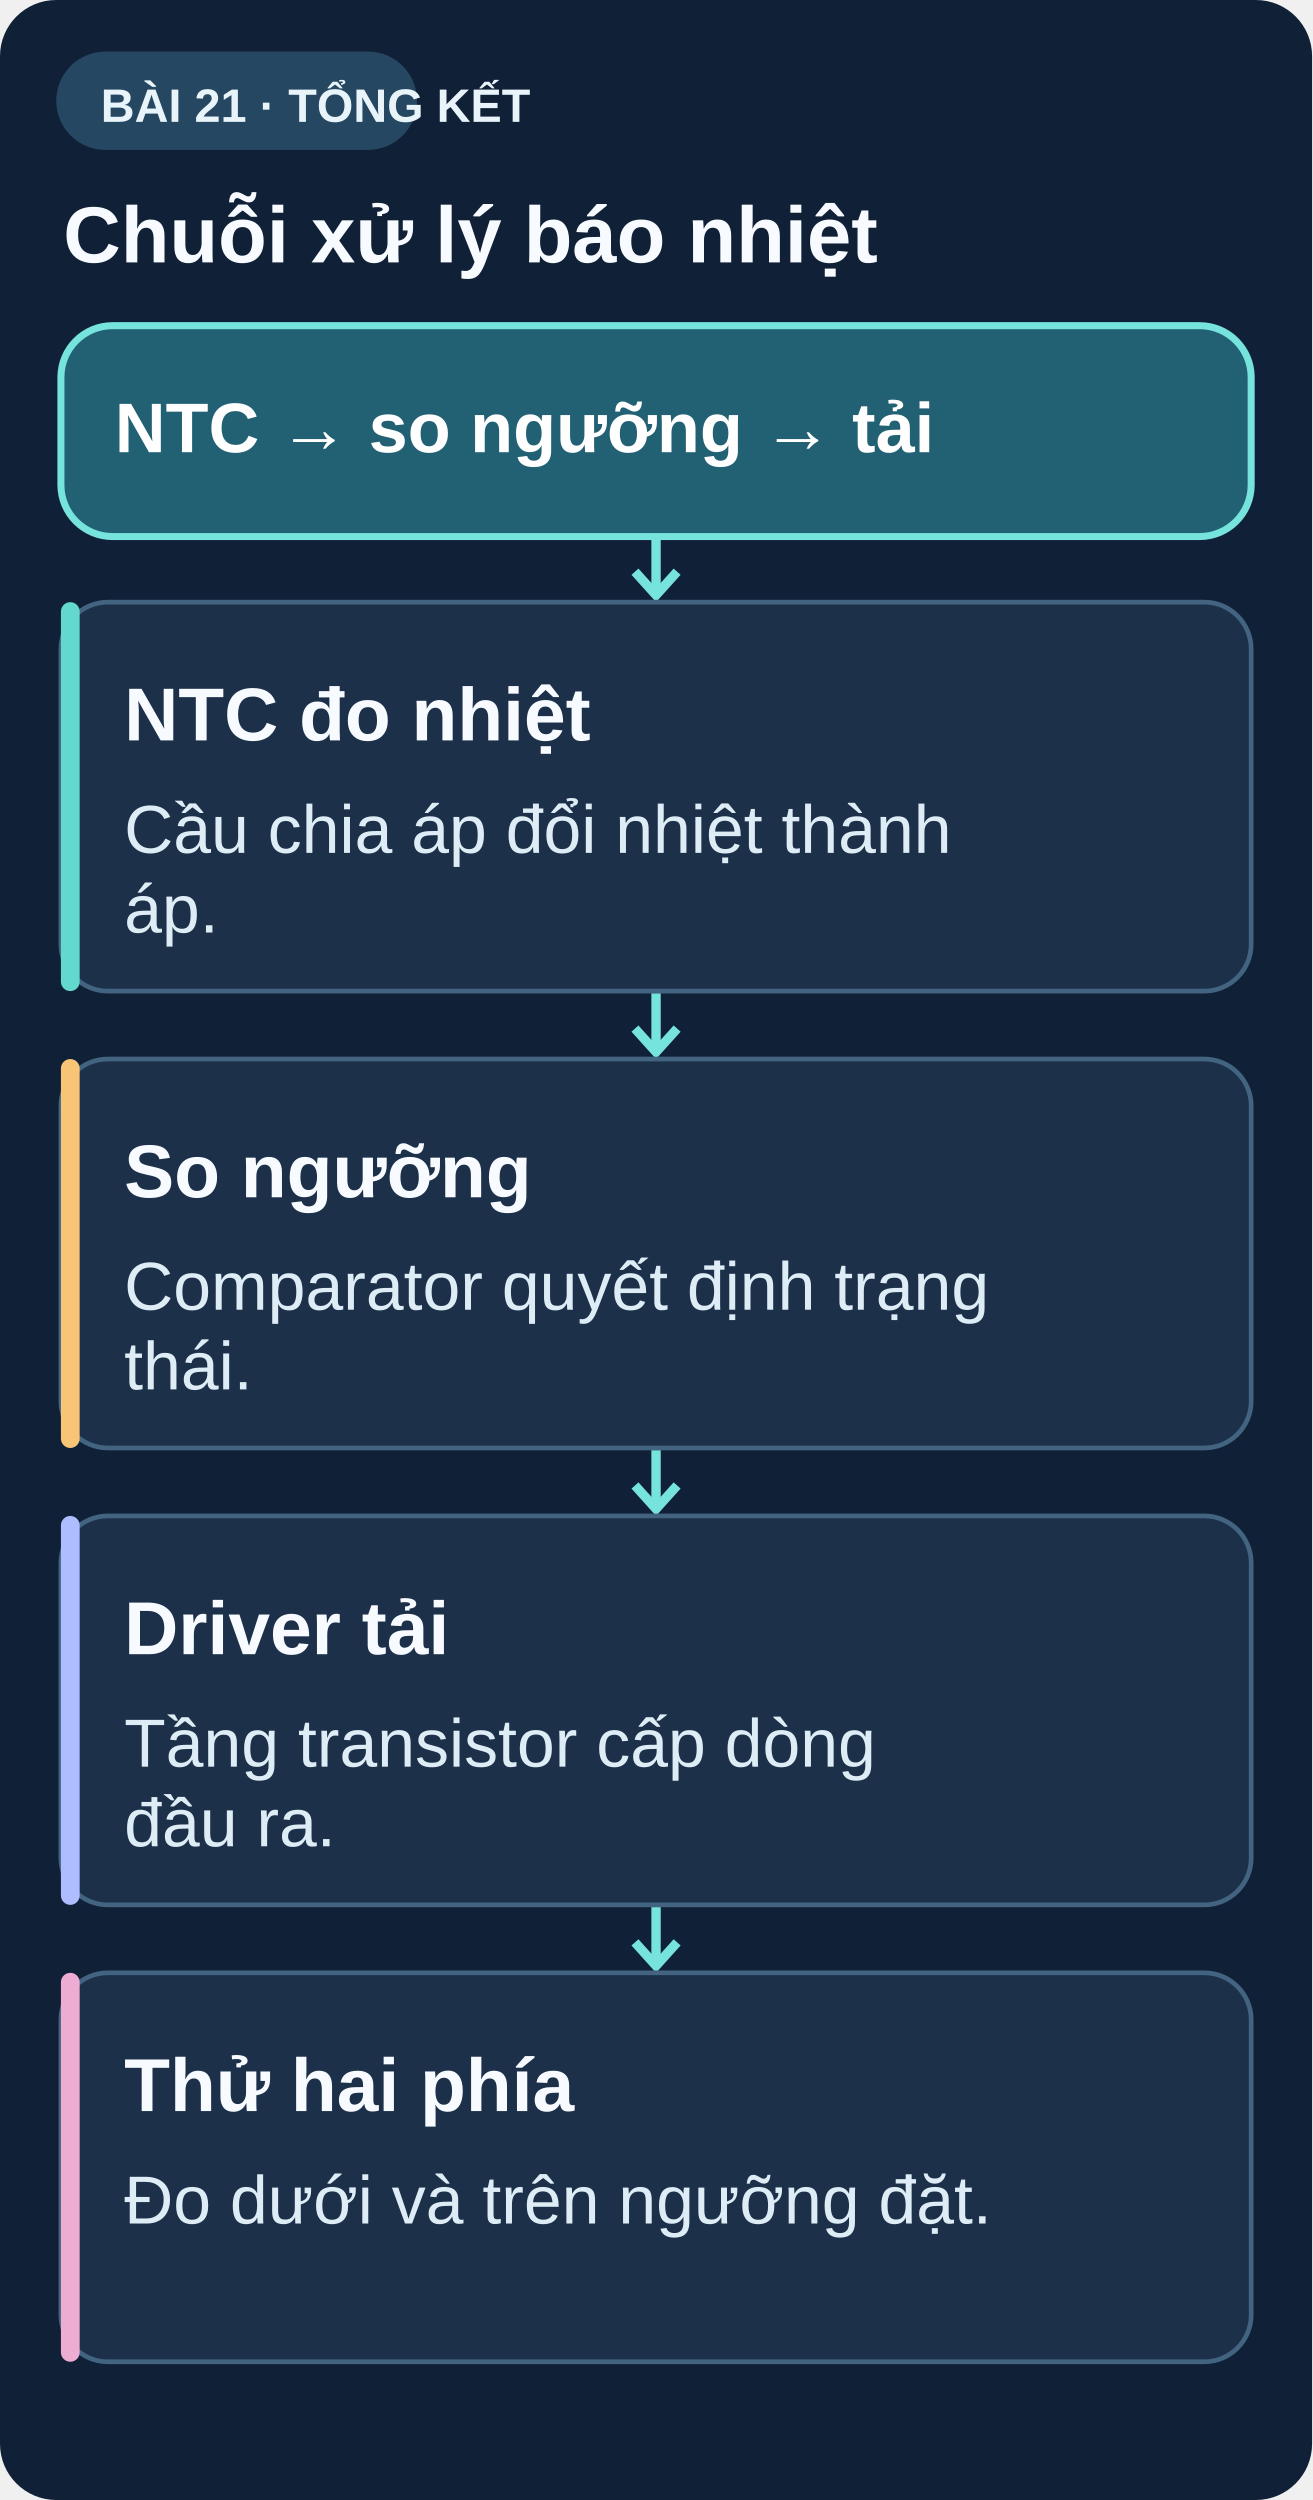
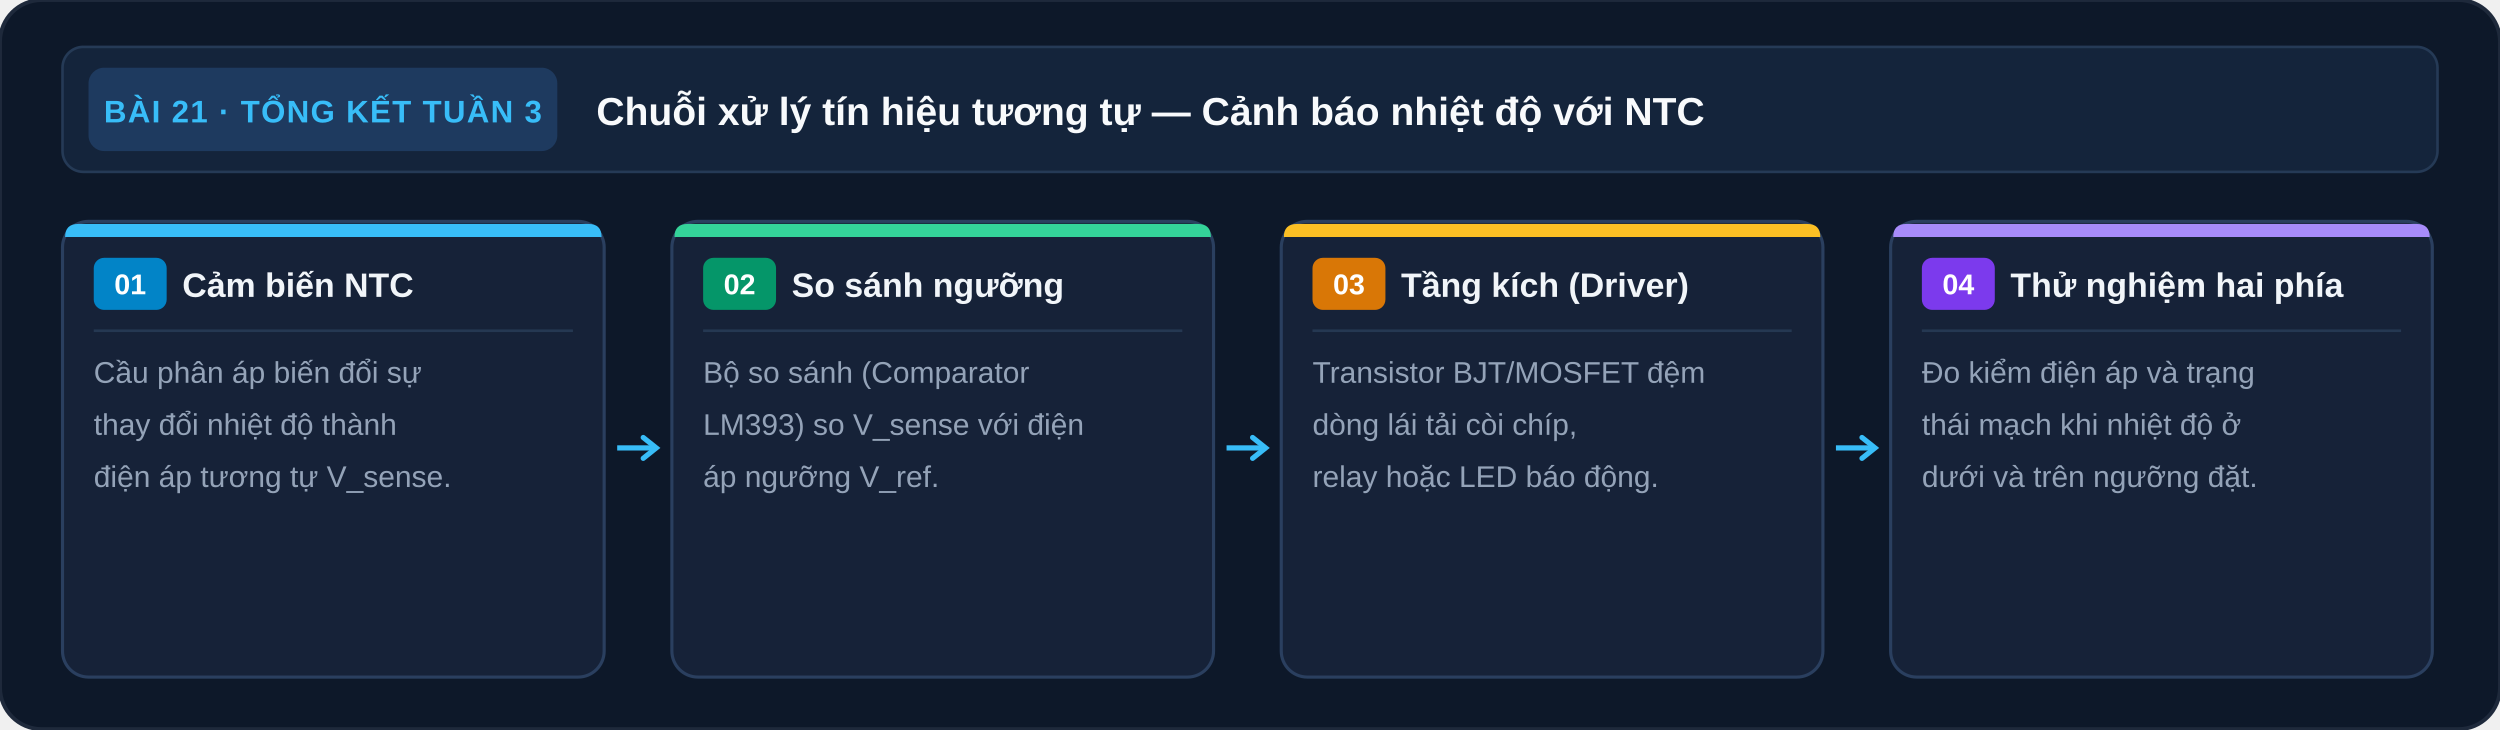
- <svg xmlns="http://www.w3.org/2000/svg" width="560" height="1067" viewBox="0 0 560 1067" role="img" aria-labelledby="title desc">
-   <rect width="560" height="1067" rx="24" fill="#102036" />
-   <rect x="24" y="22" width="154" height="42" rx="21" fill="#254761" />
-   <text x="43" y="52" font-family="Arial,sans-serif" font-size="20" font-weight="700" fill="#e8f4fa">BÀI 21 · TỔNG KẾT</text>
-   <text x="27" y="112" font-family="Arial,sans-serif" font-size="34" font-weight="700" fill="#f7fbff">Chuỗi xử lý báo nhiệt</text>
-   <rect x="26" y="139" width="508" height="90" rx="22" fill="#226174" stroke="#76e3dc" stroke-width="3" />
-   <text x="49" y="193" font-family="Arial,sans-serif" font-size="30" font-weight="700" fill="#ffffff">NTC → so ngưỡng → tải</text>
-   <path d="M 280 229 V 254" stroke="#76e3dc" stroke-width="4" />
-   <path d="M 271 244 l 9 10 9 -10" stroke="#76e3dc" stroke-width="4" fill="none" />
-   <rect x="26" y="257" width="508" height="166" rx="20" fill="#1c304a" stroke="#426480" stroke-width="2" />
-   <rect x="26" y="257" width="8" height="166" rx="4" fill="#63d8cc" />
-   <text x="53" y="316" font-family="Arial,sans-serif" font-size="32" font-weight="700" fill="#f7fbff">NTC đo nhiệt</text>
-   <text x="53" y="364" font-family="Arial,sans-serif" font-size="29" font-weight="400" fill="#deedf5">Cầu chia áp đổi nhiệt thành</text>
-   <text x="53" y="398" font-family="Arial,sans-serif" font-size="29" font-weight="400" fill="#deedf5">áp.</text>
-   <path d="M 280 424 V 449" stroke="#76e3dc" stroke-width="4" />
-   <path d="M 271 439 l 9 10 9 -10" stroke="#76e3dc" stroke-width="4" fill="none" />
-   <rect x="26" y="452" width="508" height="166" rx="20" fill="#1c304a" stroke="#426480" stroke-width="2" />
-   <rect x="26" y="452" width="8" height="166" rx="4" fill="#f8c476" />
-   <text x="53" y="511" font-family="Arial,sans-serif" font-size="32" font-weight="700" fill="#f7fbff">So ngưỡng</text>
-   <text x="53" y="559" font-family="Arial,sans-serif" font-size="29" font-weight="400" fill="#deedf5">Comparator quyết định trạng</text>
-   <text x="53" y="593" font-family="Arial,sans-serif" font-size="29" font-weight="400" fill="#deedf5">thái.</text>
-   <path d="M 280 619 V 644" stroke="#76e3dc" stroke-width="4" />
-   <path d="M 271 634 l 9 10 9 -10" stroke="#76e3dc" stroke-width="4" fill="none" />
-   <rect x="26" y="647" width="508" height="166" rx="20" fill="#1c304a" stroke="#426480" stroke-width="2" />
-   <rect x="26" y="647" width="8" height="166" rx="4" fill="#aebdff" />
-   <text x="53" y="706" font-family="Arial,sans-serif" font-size="32" font-weight="700" fill="#f7fbff">Driver tải</text>
-   <text x="53" y="754" font-family="Arial,sans-serif" font-size="29" font-weight="400" fill="#deedf5">Tầng transistor cấp dòng</text>
-   <text x="53" y="788" font-family="Arial,sans-serif" font-size="29" font-weight="400" fill="#deedf5">đầu ra.</text>
-   <path d="M 280 814 V 839" stroke="#76e3dc" stroke-width="4" />
-   <path d="M 271 829 l 9 10 9 -10" stroke="#76e3dc" stroke-width="4" fill="none" />
-   <rect x="26" y="842" width="508" height="166" rx="20" fill="#1c304a" stroke="#426480" stroke-width="2" />
-   <rect x="26" y="842" width="8" height="166" rx="4" fill="#edadd2" />
-   <text x="53" y="901" font-family="Arial,sans-serif" font-size="32" font-weight="700" fill="#f7fbff">Thử hai phía</text>
-   <text x="53" y="949" font-family="Arial,sans-serif" font-size="29" font-weight="400" fill="#deedf5">Đo dưới và trên ngưỡng đặt.</text>
+ <svg xmlns="http://www.w3.org/2000/svg" width="960" height="280" viewBox="0 0 960 280" role="img" aria-labelledby="title desc">
+   <rect width="960" height="280" rx="16" fill="#0d1829" stroke="#1e293b" stroke-width="1.5" />
+   <rect x="24" y="18" width="912" height="48" rx="8" fill="#14243b" stroke="#253a56" stroke-width="1" />
+   <rect x="34" y="26" width="180" height="32" rx="6" fill="#1e3a5f" />
+   <text x="124" y="47" font-family="Arial,sans-serif" font-size="12" font-weight="700" fill="#38bdf8" text-anchor="middle" letter-spacing="0.5">BÀI 21 · TỔNG KẾT TUẦN 3</text>
+   <text x="229" y="48" font-family="Arial,sans-serif" font-size="15" font-weight="700" fill="#f8fafc">Chuỗi xử lý tín hiệu tương tự — Cảnh báo nhiệt độ với NTC</text>
+   <rect x="24" y="85" width="208" height="175" rx="10" fill="#162238" stroke="#2a3f5f" stroke-width="1.2" />
+   <path d="M 25 91 Q 25 86 30 86 L 226 86 Q 231 86 231 91 L 231 91 L 25 91 Z" fill="#38bdf8" />
+   <rect x="36" y="99" width="28" height="20" rx="4" fill="#0284c7" />
+   <text x="50" y="113" font-family="Arial,sans-serif" font-size="11" font-weight="700" fill="#ffffff" text-anchor="middle">01</text>
+   <text x="70" y="114" font-family="Arial,sans-serif" font-size="13" font-weight="700" fill="#f1f5f9">Cảm biến NTC</text>
+   <line x1="36" y1="127" x2="220" y2="127" stroke="#253852" stroke-width="1" />
+   <text x="36" y="147" font-family="Arial,sans-serif" font-size="11.5" font-weight="400" fill="#94a3b8">Cầu phân áp biến đổi sự</text>
+   <text x="36" y="167" font-family="Arial,sans-serif" font-size="11.5" font-weight="400" fill="#94a3b8">thay đổi nhiệt độ thành</text>
+   <text x="36" y="187" font-family="Arial,sans-serif" font-size="11.5" font-weight="400" fill="#94a3b8">điện áp tương tự V_sense.</text>
+   <path d="M 237 172 L 251 172" stroke="#38bdf8" stroke-width="2" />
+   <path d="M 247 168 L 252 172 L 247 176" fill="none" stroke="#38bdf8" stroke-width="2" stroke-linecap="round" />
+   <rect x="258" y="85" width="208" height="175" rx="10" fill="#162238" stroke="#2a3f5f" stroke-width="1.2" />
+   <path d="M 259 91 Q 259 86 264 86 L 460 86 Q 465 86 465 91 L 465 91 L 259 91 Z" fill="#34d399" />
+   <rect x="270" y="99" width="28" height="20" rx="4" fill="#059669" />
+   <text x="284" y="113" font-family="Arial,sans-serif" font-size="11" font-weight="700" fill="#ffffff" text-anchor="middle">02</text>
+   <text x="304" y="114" font-family="Arial,sans-serif" font-size="13" font-weight="700" fill="#f1f5f9">So sánh ngưỡng</text>
+   <line x1="270" y1="127" x2="454" y2="127" stroke="#253852" stroke-width="1" />
+   <text x="270" y="147" font-family="Arial,sans-serif" font-size="11.5" font-weight="400" fill="#94a3b8">Bộ so sánh (Comparator</text>
+   <text x="270" y="167" font-family="Arial,sans-serif" font-size="11.5" font-weight="400" fill="#94a3b8">LM393) so V_sense với điện</text>
+   <text x="270" y="187" font-family="Arial,sans-serif" font-size="11.5" font-weight="400" fill="#94a3b8">áp ngưỡng V_ref.</text>
+   <path d="M 471 172 L 485 172" stroke="#38bdf8" stroke-width="2" />
+   <path d="M 481 168 L 486 172 L 481 176" fill="none" stroke="#38bdf8" stroke-width="2" stroke-linecap="round" />
+   <rect x="492" y="85" width="208" height="175" rx="10" fill="#162238" stroke="#2a3f5f" stroke-width="1.2" />
+   <path d="M 493 91 Q 493 86 498 86 L 694 86 Q 699 86 699 91 L 699 91 L 493 91 Z" fill="#fbbf24" />
+   <rect x="504" y="99" width="28" height="20" rx="4" fill="#d97706" />
+   <text x="518" y="113" font-family="Arial,sans-serif" font-size="11" font-weight="700" fill="#ffffff" text-anchor="middle">03</text>
+   <text x="538" y="114" font-family="Arial,sans-serif" font-size="13" font-weight="700" fill="#f1f5f9">Tầng kích (Driver)</text>
+   <line x1="504" y1="127" x2="688" y2="127" stroke="#253852" stroke-width="1" />
+   <text x="504" y="147" font-family="Arial,sans-serif" font-size="11.5" font-weight="400" fill="#94a3b8">Transistor BJT/MOSFET đệm</text>
+   <text x="504" y="167" font-family="Arial,sans-serif" font-size="11.5" font-weight="400" fill="#94a3b8">dòng lái tải còi chíp,</text>
+   <text x="504" y="187" font-family="Arial,sans-serif" font-size="11.5" font-weight="400" fill="#94a3b8">relay hoặc LED báo động.</text>
+   <path d="M 705 172 L 719 172" stroke="#38bdf8" stroke-width="2" />
+   <path d="M 715 168 L 720 172 L 715 176" fill="none" stroke="#38bdf8" stroke-width="2" stroke-linecap="round" />
+   <rect x="726" y="85" width="208" height="175" rx="10" fill="#162238" stroke="#2a3f5f" stroke-width="1.2" />
+   <path d="M 727 91 Q 727 86 732 86 L 928 86 Q 933 86 933 91 L 933 91 L 727 91 Z" fill="#a78bfa" />
+   <rect x="738" y="99" width="28" height="20" rx="4" fill="#7c3aed" />
+   <text x="752" y="113" font-family="Arial,sans-serif" font-size="11" font-weight="700" fill="#ffffff" text-anchor="middle">04</text>
+   <text x="772" y="114" font-family="Arial,sans-serif" font-size="13" font-weight="700" fill="#f1f5f9">Thử nghiệm hai phía</text>
+   <line x1="738" y1="127" x2="922" y2="127" stroke="#253852" stroke-width="1" />
+   <text x="738" y="147" font-family="Arial,sans-serif" font-size="11.5" font-weight="400" fill="#94a3b8">Đo kiểm điện áp và trạng</text>
+   <text x="738" y="167" font-family="Arial,sans-serif" font-size="11.5" font-weight="400" fill="#94a3b8">thái mạch khi nhiệt độ ở</text>
+   <text x="738" y="187" font-family="Arial,sans-serif" font-size="11.5" font-weight="400" fill="#94a3b8">dưới và trên ngưỡng đặt.</text>
</svg>
